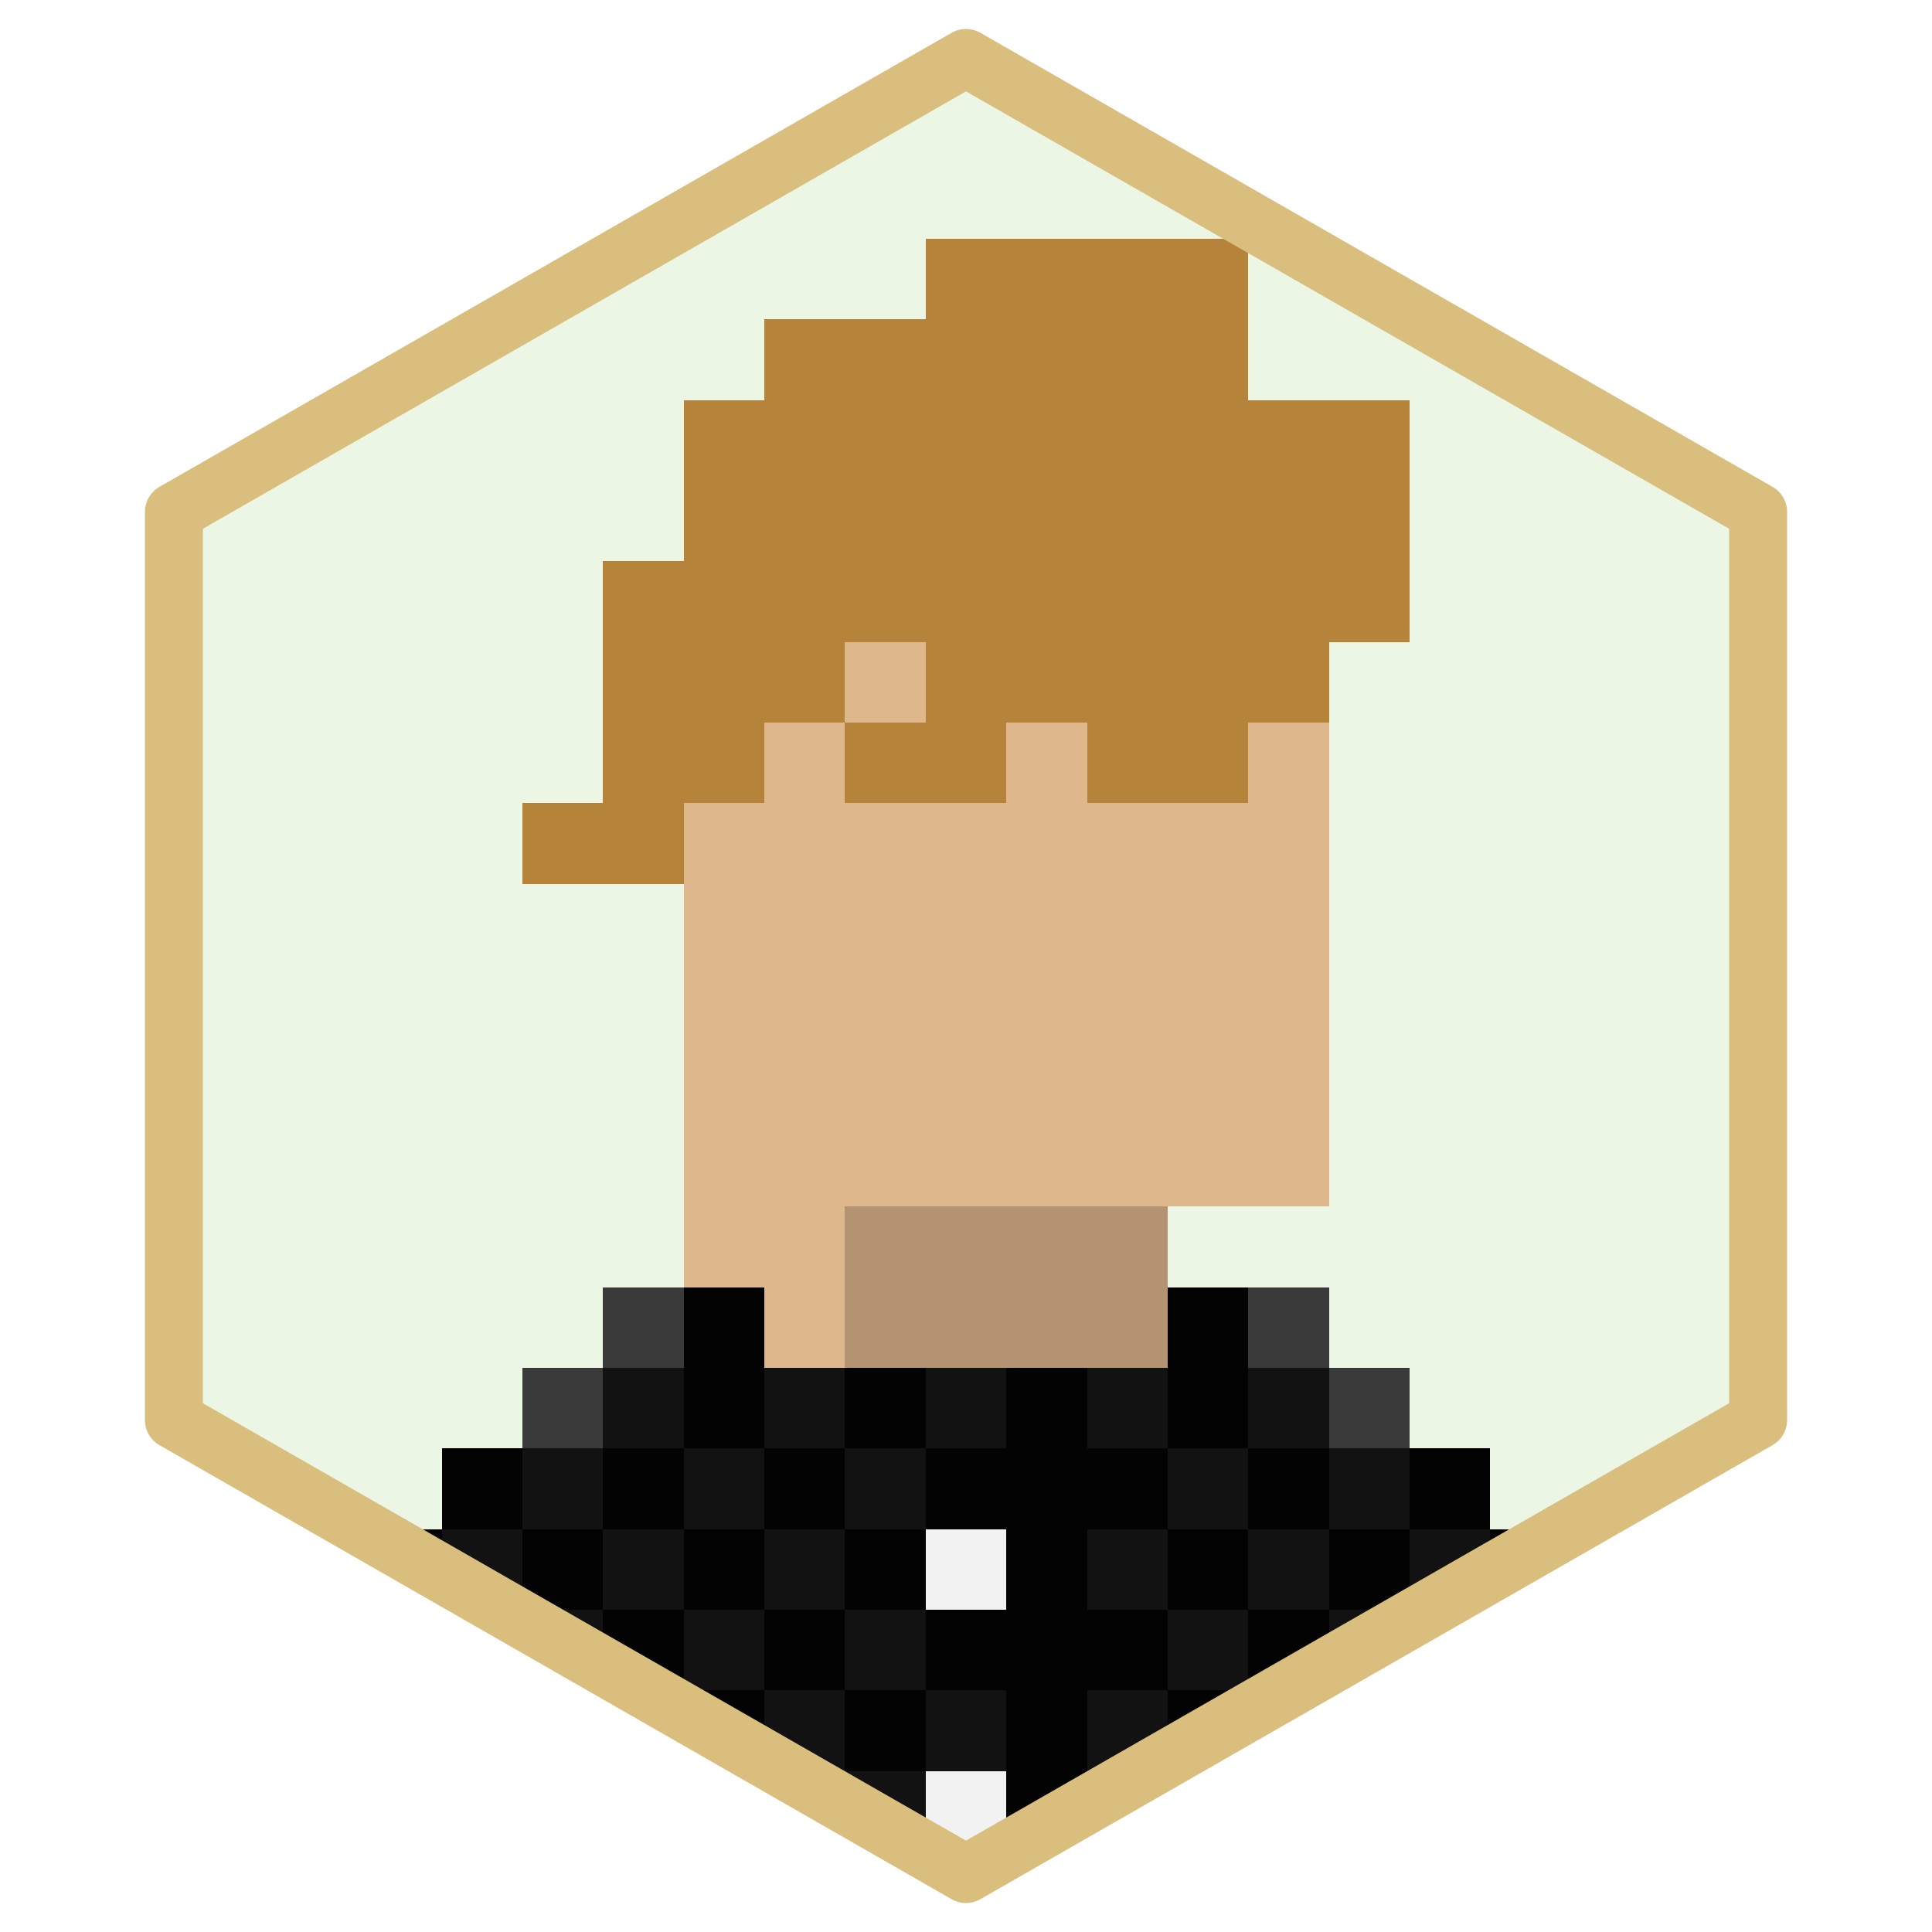
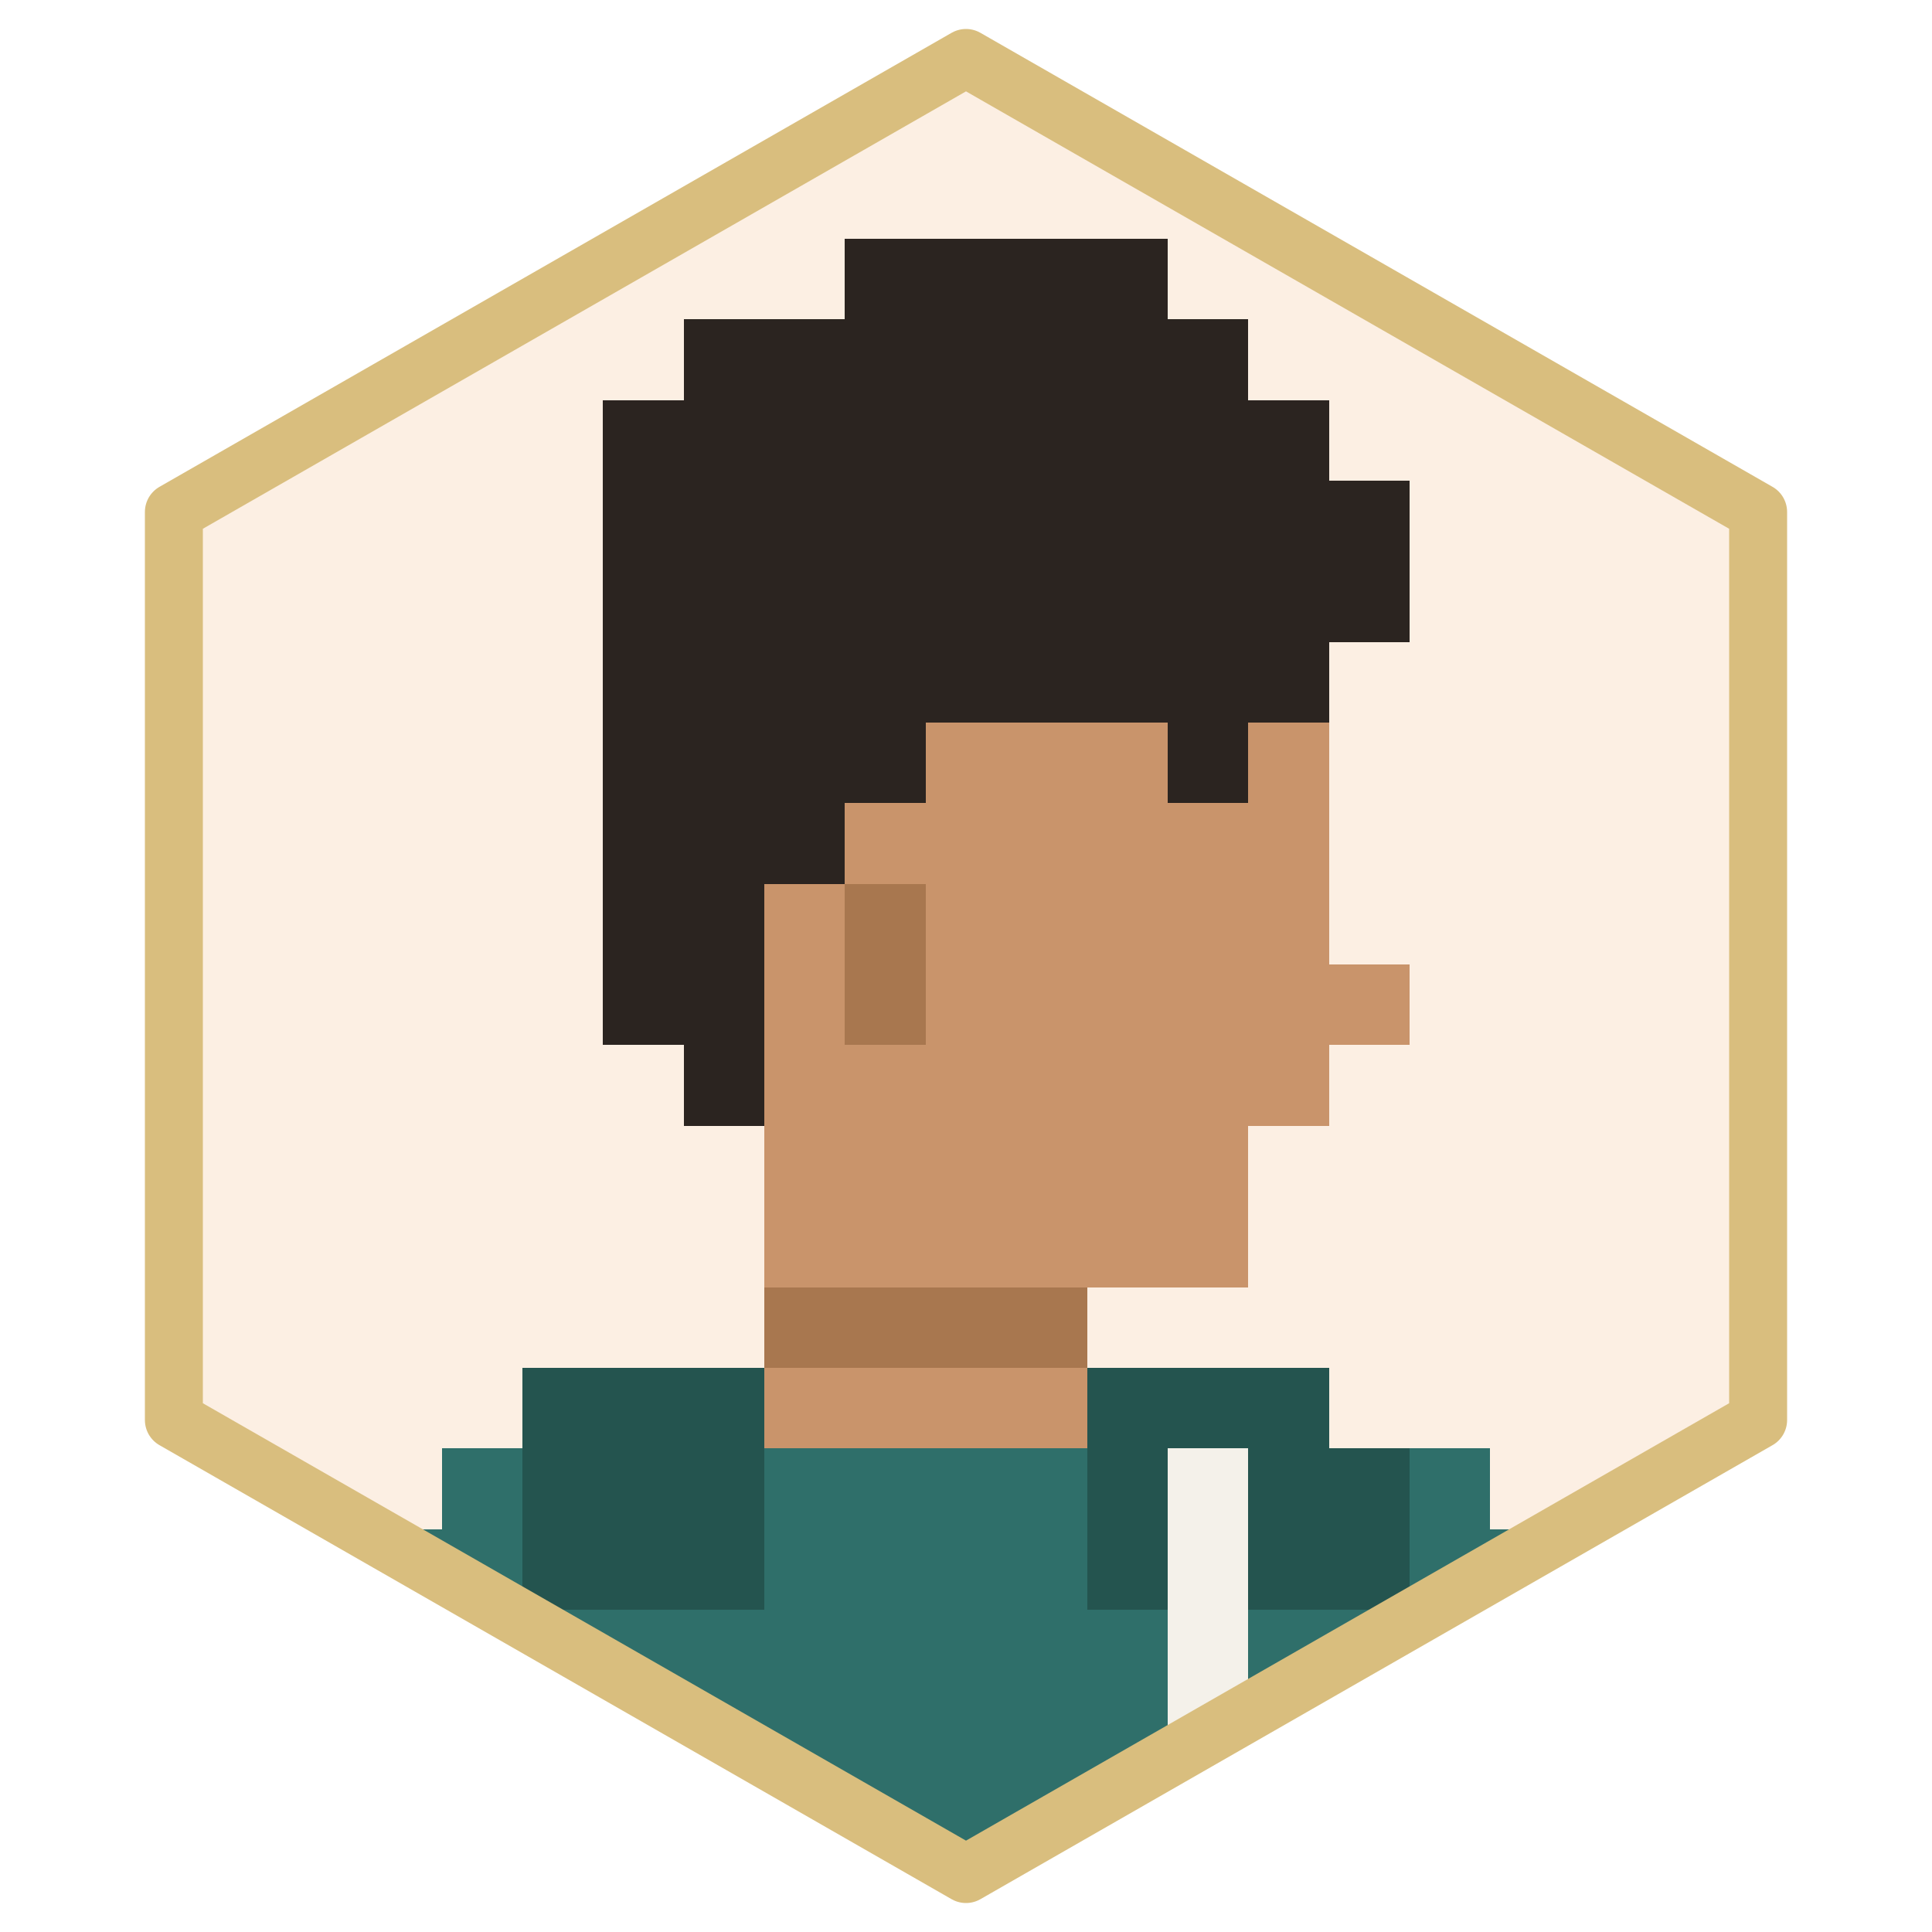
<svg xmlns="http://www.w3.org/2000/svg" viewBox="0 0 100 100" class="pfp">
  <defs>
    <clipPath id="pfpHex">
      <path d="M50 3 L91 26.5 V73.5 L50 97 L9 73.5 V26.5 Z" />
    </clipPath>
  </defs>
  <g clip-path="url(#pfpHex)">
-     <rect width="100" height="100" fill="#EBF7E4" />
+     <rect width="100" height="100" fill="#FCEFE3" />
    <svg x="2" y="4" width="96" height="100.2" viewBox="0 0 23 24" shape-rendering="crispEdges">
-       <rect x="11" y="2" width="4" height="1" fill="#B5843A" />
-       <rect x="9" y="3" width="6" height="1" fill="#B5843A" />
-       <rect x="8" y="4" width="9" height="1" fill="#B5843A" />
-       <rect x="8" y="5" width="9" height="1" fill="#B5843A" />
-       <rect x="7" y="6" width="10" height="1" fill="#B5843A" />
-       <rect x="7" y="7" width="3" height="1" fill="#B5843A" />
-       <rect x="10" y="7" width="1" height="1" fill="#DFB78C" />
-       <rect x="11" y="7" width="5" height="1" fill="#B5843A" />
-       <rect x="7" y="8" width="2" height="1" fill="#B5843A" />
-       <rect x="9" y="8" width="1" height="1" fill="#DFB78C" />
-       <rect x="10" y="8" width="2" height="1" fill="#B5843A" />
-       <rect x="12" y="8" width="1" height="1" fill="#DFB78C" />
-       <rect x="13" y="8" width="2" height="1" fill="#B5843A" />
-       <rect x="15" y="8" width="1" height="1" fill="#DFB78C" />
-       <rect x="6" y="9" width="2" height="1" fill="#B5843A" />
-       <rect x="8" y="9" width="8" height="1" fill="#DFB78C" />
-       <rect x="8" y="10" width="8" height="1" fill="#DFB78C" />
-       <rect x="8" y="11" width="8" height="1" fill="#DFB78C" />
-       <rect x="8" y="12" width="8" height="1" fill="#DFB78C" />
-       <rect x="8" y="13" width="8" height="1" fill="#DFB78C" />
-       <rect x="8" y="14" width="2" height="1" fill="#DFB78C" />
-       <rect x="10" y="14" width="4" height="1" fill="#B39371" />
-       <rect x="7" y="15" width="1" height="1" fill="#3A3A3A" />
-       <rect x="8" y="15" width="1" height="1" fill="#030303" />
-       <rect x="9" y="15" width="1" height="1" fill="#DFB78C" />
-       <rect x="10" y="15" width="4" height="1" fill="#B39371" />
-       <rect x="14" y="15" width="1" height="1" fill="#030303" />
-       <rect x="15" y="15" width="1" height="1" fill="#3A3A3A" />
-       <rect x="6" y="16" width="1" height="1" fill="#3A3A3A" />
-       <rect x="7" y="16" width="1" height="1" fill="#121212" />
-       <rect x="8" y="16" width="1" height="1" fill="#030303" />
-       <rect x="9" y="16" width="1" height="1" fill="#121212" />
-       <rect x="10" y="16" width="1" height="1" fill="#030303" />
-       <rect x="11" y="16" width="1" height="1" fill="#121212" />
-       <rect x="12" y="16" width="1" height="1" fill="#030303" />
-       <rect x="13" y="16" width="1" height="1" fill="#121212" />
-       <rect x="14" y="16" width="1" height="1" fill="#030303" />
-       <rect x="15" y="16" width="1" height="1" fill="#121212" />
-       <rect x="16" y="16" width="1" height="1" fill="#3A3A3A" />
-       <rect x="5" y="17" width="1" height="1" fill="#030303" />
-       <rect x="6" y="17" width="1" height="1" fill="#121212" />
-       <rect x="7" y="17" width="1" height="1" fill="#030303" />
-       <rect x="8" y="17" width="1" height="1" fill="#121212" />
-       <rect x="9" y="17" width="1" height="1" fill="#030303" />
-       <rect x="10" y="17" width="1" height="1" fill="#121212" />
-       <rect x="11" y="17" width="3" height="1" fill="#030303" />
-       <rect x="14" y="17" width="1" height="1" fill="#121212" />
-       <rect x="15" y="17" width="1" height="1" fill="#030303" />
-       <rect x="16" y="17" width="1" height="1" fill="#121212" />
-       <rect x="17" y="17" width="1" height="1" fill="#030303" />
-       <rect x="4" y="18" width="1" height="1" fill="#030303" />
-       <rect x="5" y="18" width="1" height="1" fill="#121212" />
-       <rect x="6" y="18" width="1" height="1" fill="#030303" />
-       <rect x="7" y="18" width="1" height="1" fill="#121212" />
-       <rect x="8" y="18" width="1" height="1" fill="#030303" />
-       <rect x="9" y="18" width="1" height="1" fill="#121212" />
-       <rect x="10" y="18" width="1" height="1" fill="#030303" />
-       <rect x="11" y="18" width="1" height="1" fill="#F2F2F2" />
-       <rect x="12" y="18" width="1" height="1" fill="#030303" />
-       <rect x="13" y="18" width="1" height="1" fill="#121212" />
-       <rect x="14" y="18" width="1" height="1" fill="#030303" />
-       <rect x="15" y="18" width="1" height="1" fill="#121212" />
-       <rect x="16" y="18" width="1" height="1" fill="#030303" />
-       <rect x="17" y="18" width="1" height="1" fill="#121212" />
-       <rect x="18" y="18" width="1" height="1" fill="#030303" />
-       <rect x="4" y="19" width="1" height="1" fill="#121212" />
-       <rect x="5" y="19" width="1" height="1" fill="#030303" />
-       <rect x="6" y="19" width="1" height="1" fill="#121212" />
-       <rect x="7" y="19" width="1" height="1" fill="#030303" />
-       <rect x="8" y="19" width="1" height="1" fill="#121212" />
-       <rect x="9" y="19" width="1" height="1" fill="#030303" />
-       <rect x="10" y="19" width="1" height="1" fill="#121212" />
-       <rect x="11" y="19" width="3" height="1" fill="#030303" />
-       <rect x="14" y="19" width="1" height="1" fill="#121212" />
-       <rect x="15" y="19" width="1" height="1" fill="#030303" />
-       <rect x="16" y="19" width="1" height="1" fill="#121212" />
-       <rect x="17" y="19" width="1" height="1" fill="#030303" />
-       <rect x="18" y="19" width="1" height="1" fill="#121212" />
-       <rect x="4" y="20" width="1" height="1" fill="#030303" />
-       <rect x="5" y="20" width="1" height="1" fill="#121212" />
-       <rect x="6" y="20" width="1" height="1" fill="#030303" />
-       <rect x="7" y="20" width="1" height="1" fill="#121212" />
-       <rect x="8" y="20" width="1" height="1" fill="#030303" />
-       <rect x="9" y="20" width="1" height="1" fill="#121212" />
-       <rect x="10" y="20" width="1" height="1" fill="#030303" />
-       <rect x="11" y="20" width="1" height="1" fill="#121212" />
-       <rect x="12" y="20" width="1" height="1" fill="#030303" />
-       <rect x="13" y="20" width="1" height="1" fill="#121212" />
-       <rect x="14" y="20" width="1" height="1" fill="#030303" />
-       <rect x="15" y="20" width="1" height="1" fill="#121212" />
-       <rect x="16" y="20" width="1" height="1" fill="#030303" />
-       <rect x="17" y="20" width="1" height="1" fill="#121212" />
-       <rect x="18" y="20" width="1" height="1" fill="#030303" />
-       <rect x="4" y="21" width="1" height="1" fill="#121212" />
-       <rect x="5" y="21" width="1" height="1" fill="#030303" />
-       <rect x="6" y="21" width="1" height="1" fill="#121212" />
-       <rect x="7" y="21" width="1" height="1" fill="#030303" />
-       <rect x="8" y="21" width="1" height="1" fill="#121212" />
-       <rect x="9" y="21" width="1" height="1" fill="#030303" />
-       <rect x="10" y="21" width="1" height="1" fill="#121212" />
-       <rect x="11" y="21" width="1" height="1" fill="#F2F2F2" />
-       <rect x="12" y="21" width="2" height="1" fill="#030303" />
-       <rect x="14" y="21" width="1" height="1" fill="#121212" />
-       <rect x="15" y="21" width="1" height="1" fill="#030303" />
-       <rect x="16" y="21" width="1" height="1" fill="#121212" />
-       <rect x="17" y="21" width="1" height="1" fill="#030303" />
-       <rect x="18" y="21" width="1" height="1" fill="#121212" />
-       <rect x="4" y="22" width="1" height="1" fill="#030303" />
-       <rect x="5" y="22" width="1" height="1" fill="#121212" />
-       <rect x="6" y="22" width="1" height="1" fill="#030303" />
-       <rect x="7" y="22" width="1" height="1" fill="#121212" />
-       <rect x="8" y="22" width="1" height="1" fill="#030303" />
-       <rect x="9" y="22" width="1" height="1" fill="#121212" />
-       <rect x="10" y="22" width="1" height="1" fill="#030303" />
-       <rect x="11" y="22" width="1" height="1" fill="#121212" />
-       <rect x="12" y="22" width="1" height="1" fill="#030303" />
-       <rect x="13" y="22" width="1" height="1" fill="#121212" />
-       <rect x="14" y="22" width="1" height="1" fill="#030303" />
-       <rect x="15" y="22" width="1" height="1" fill="#121212" />
-       <rect x="16" y="22" width="1" height="1" fill="#030303" />
-       <rect x="17" y="22" width="1" height="1" fill="#121212" />
-       <rect x="18" y="22" width="1" height="1" fill="#030303" />
-       <rect x="4" y="23" width="1" height="1" fill="#121212" />
-       <rect x="5" y="23" width="1" height="1" fill="#030303" />
-       <rect x="6" y="23" width="1" height="1" fill="#121212" />
-       <rect x="7" y="23" width="1" height="1" fill="#030303" />
-       <rect x="8" y="23" width="1" height="1" fill="#121212" />
-       <rect x="9" y="23" width="1" height="1" fill="#030303" />
-       <rect x="10" y="23" width="1" height="1" fill="#121212" />
-       <rect x="11" y="23" width="3" height="1" fill="#030303" />
-       <rect x="14" y="23" width="1" height="1" fill="#121212" />
-       <rect x="15" y="23" width="1" height="1" fill="#030303" />
-       <rect x="16" y="23" width="1" height="1" fill="#121212" />
-       <rect x="17" y="23" width="1" height="1" fill="#030303" />
-       <rect x="18" y="23" width="1" height="1" fill="#121212" />
+       <rect x="10" y="2" width="4" height="1" fill="#2B2420" />
+       <rect x="8" y="3" width="7" height="1" fill="#2B2420" />
+       <rect x="7" y="4" width="9" height="1" fill="#2B2420" />
+       <rect x="7" y="5" width="10" height="1" fill="#2B2420" />
+       <rect x="7" y="6" width="10" height="1" fill="#2B2420" />
+       <rect x="7" y="7" width="9" height="1" fill="#2B2420" />
+       <rect x="7" y="8" width="4" height="1" fill="#2B2420" />
+       <rect x="11" y="8" width="3" height="1" fill="#C9946B" />
+       <rect x="14" y="8" width="1" height="1" fill="#2B2420" />
+       <rect x="15" y="8" width="1" height="1" fill="#C9946B" />
+       <rect x="7" y="9" width="3" height="1" fill="#2B2420" />
+       <rect x="10" y="9" width="6" height="1" fill="#C9946B" />
+       <rect x="7" y="10" width="2" height="1" fill="#2B2420" />
+       <rect x="9" y="10" width="1" height="1" fill="#C9946B" />
+       <rect x="10" y="10" width="1" height="1" fill="#A8774F" />
+       <rect x="11" y="10" width="5" height="1" fill="#C9946B" />
+       <rect x="7" y="11" width="2" height="1" fill="#2B2420" />
+       <rect x="9" y="11" width="1" height="1" fill="#C9946B" />
+       <rect x="10" y="11" width="1" height="1" fill="#A8774F" />
+       <rect x="11" y="11" width="6" height="1" fill="#C9946B" />
+       <rect x="8" y="12" width="1" height="1" fill="#2B2420" />
+       <rect x="9" y="12" width="7" height="1" fill="#C9946B" />
+       <rect x="9" y="13" width="6" height="1" fill="#C9946B" />
+       <rect x="9" y="14" width="6" height="1" fill="#C9946B" />
+       <rect x="9" y="15" width="4" height="1" fill="#A8774F" />
+       <rect x="6" y="16" width="3" height="1" fill="#24544F" />
+       <rect x="9" y="16" width="4" height="1" fill="#C9946B" />
+       <rect x="13" y="16" width="3" height="1" fill="#24544F" />
+       <rect x="5" y="17" width="1" height="1" fill="#2F6F6A" />
+       <rect x="6" y="17" width="3" height="1" fill="#24544F" />
+       <rect x="9" y="17" width="4" height="1" fill="#2F6F6A" />
+       <rect x="13" y="17" width="1" height="1" fill="#24544F" />
+       <rect x="14" y="17" width="1" height="1" fill="#F4F1EA" />
+       <rect x="15" y="17" width="2" height="1" fill="#24544F" />
+       <rect x="17" y="17" width="1" height="1" fill="#2F6F6A" />
+       <rect x="4" y="18" width="2" height="1" fill="#2F6F6A" />
+       <rect x="6" y="18" width="3" height="1" fill="#24544F" />
+       <rect x="9" y="18" width="4" height="1" fill="#2F6F6A" />
+       <rect x="13" y="18" width="1" height="1" fill="#24544F" />
+       <rect x="14" y="18" width="1" height="1" fill="#F4F1EA" />
+       <rect x="15" y="18" width="2" height="1" fill="#24544F" />
+       <rect x="17" y="18" width="2" height="1" fill="#2F6F6A" />
+       <rect x="4" y="19" width="10" height="1" fill="#2F6F6A" />
+       <rect x="14" y="19" width="1" height="1" fill="#F4F1EA" />
+       <rect x="15" y="19" width="4" height="1" fill="#2F6F6A" />
+       <rect x="4" y="20" width="10" height="1" fill="#2F6F6A" />
+       <rect x="14" y="20" width="1" height="1" fill="#F4F1EA" />
+       <rect x="15" y="20" width="4" height="1" fill="#2F6F6A" />
+       <rect x="4" y="21" width="10" height="1" fill="#2F6F6A" />
+       <rect x="14" y="21" width="1" height="1" fill="#D9BE7E" />
+       <rect x="15" y="21" width="4" height="1" fill="#2F6F6A" />
+       <rect x="4" y="22" width="15" height="1" fill="#2F6F6A" />
+       <rect x="4" y="23" width="3" height="1" fill="#2F6F6A" />
+       <rect x="7" y="23" width="10" height="1" fill="#24544F" />
+       <rect x="17" y="23" width="2" height="1" fill="#2F6F6A" />
    </svg>
  </g>
  <path d="M50 3 L91 26.5 V73.5 L50 97 L9 73.5 V26.5 Z" fill="none" stroke="#D9BE7E" stroke-width="3" stroke-linejoin="round" />
</svg>
